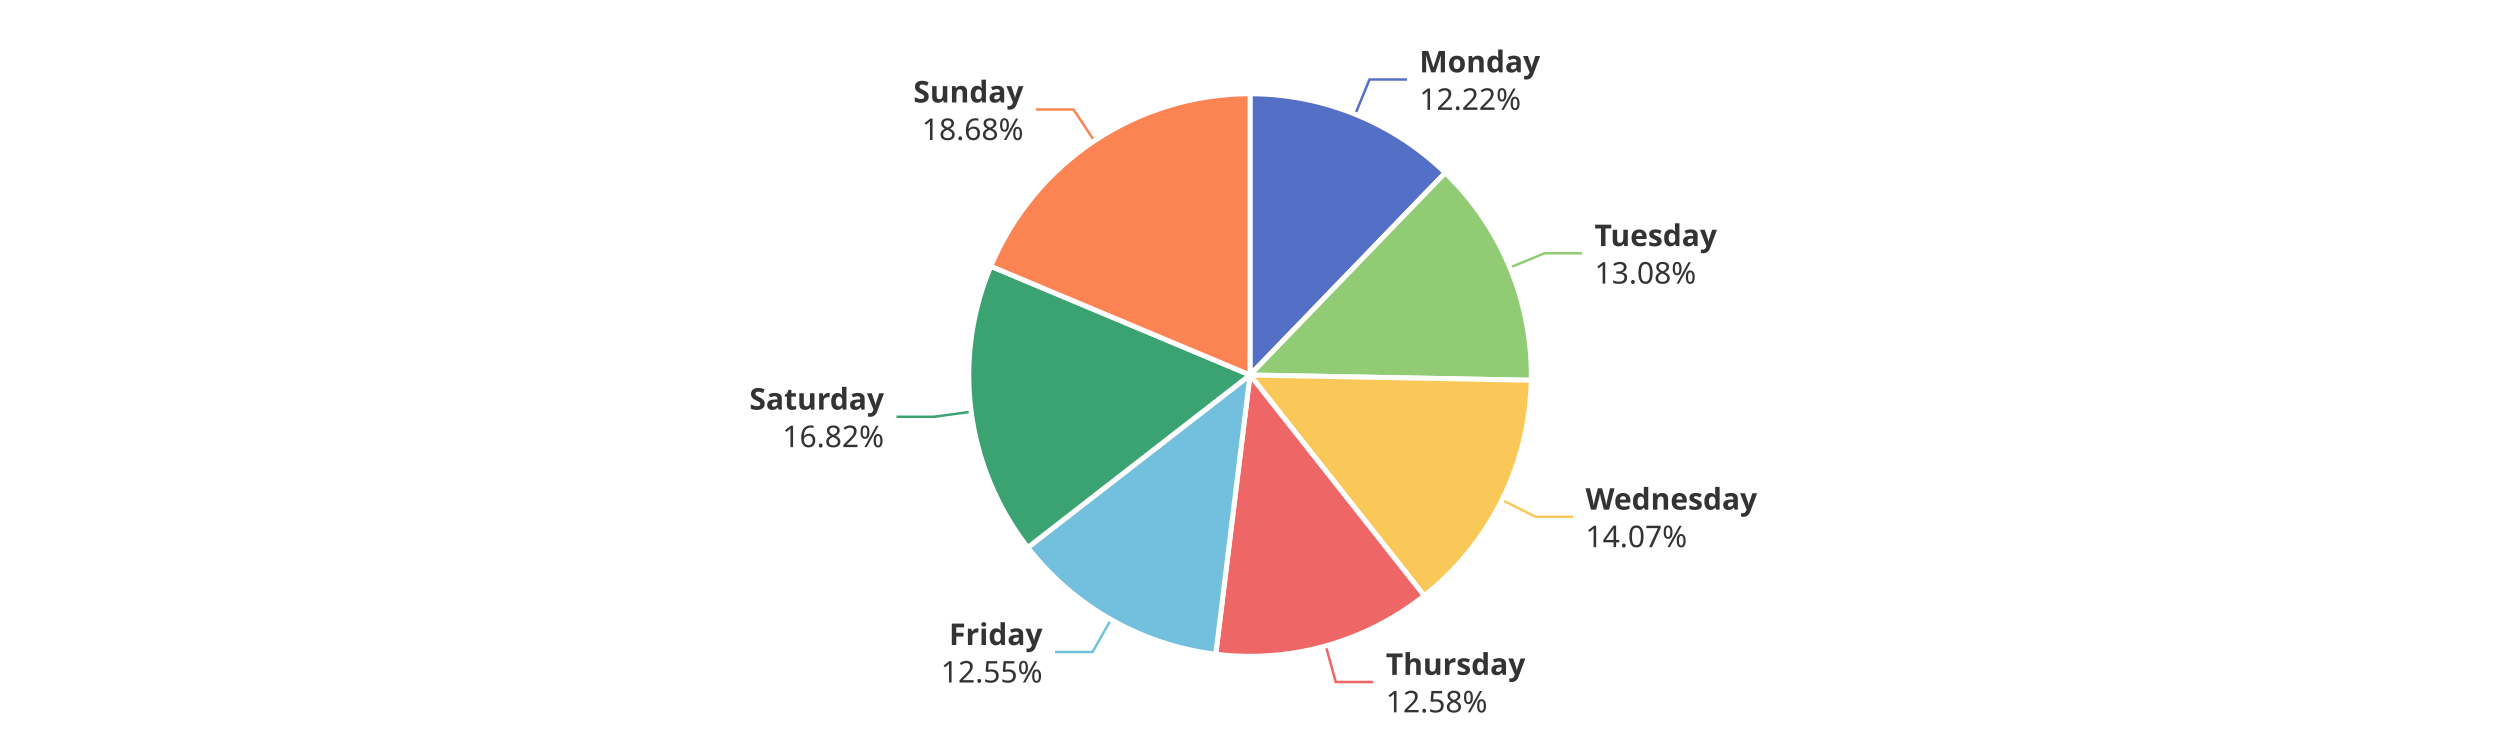
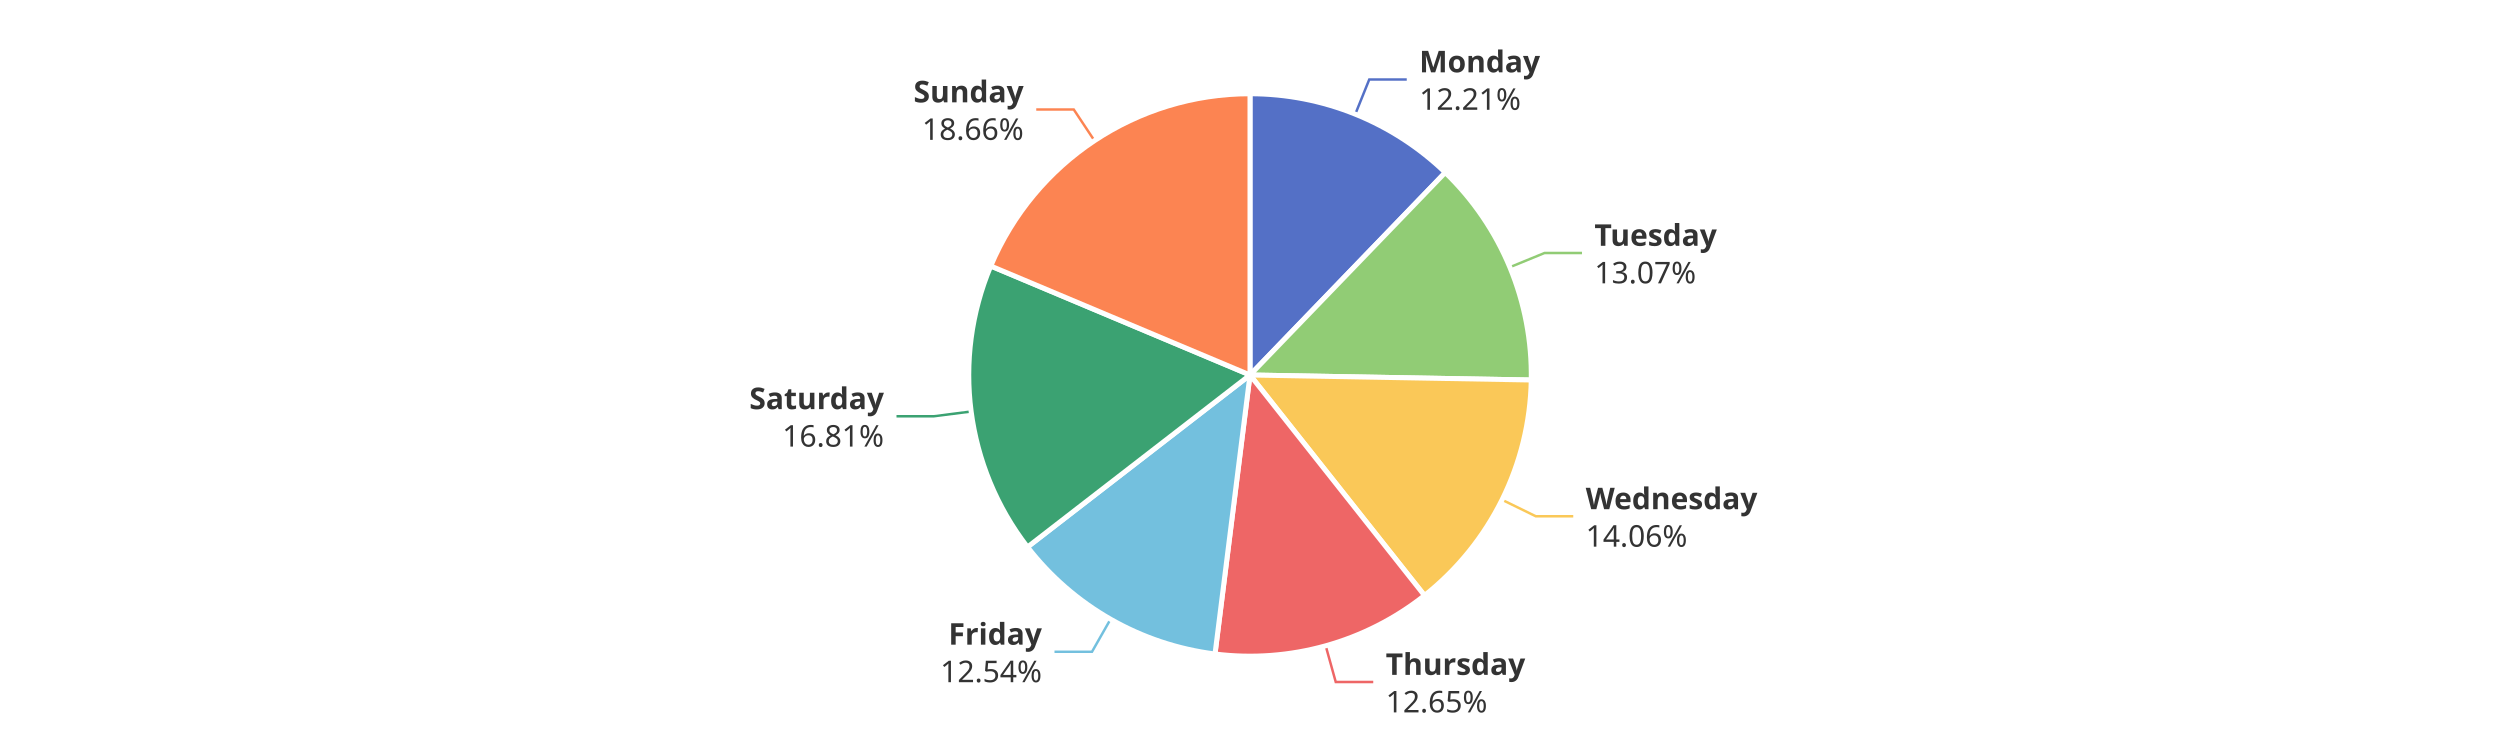
<svg xmlns="http://www.w3.org/2000/svg" width="1000" height="300" version="1.1" baseProfile="full" viewBox="0 0 1000 300">
  <rect width="1000" height="300" x="0" y="0" id="0" fill="#ffffff" />
-   <polyline points="542.1 45.7 547.8 31.8 562.8 31.8" fill="none" stroke="#5470c6" />
-   <polyline points="604 107 617.8 101.3 632.8 101.3" fill="none" stroke="#91cc75" />
-   <polyline points="600.8 200 614.2 206.7 629.2 206.7" fill="none" stroke="#fac858" />
-   <polyline points="530.3 258.3 534.3 272.8 549.3 272.8" fill="none" stroke="#ee6666" />
-   <polyline points="444.4 247.8 437 260.8 422 260.8" fill="none" stroke="#73c0de" />
-   <polyline points="388.5 164.7 373.6 166.7 358.6 166.7" fill="none" stroke="#3ba272" />
-   <polyline points="437.7 56.3 429.4 43.8 414.4 43.8" fill="none" stroke="#fc8452" />
-   <path d="M500 37.5A112.5 112.5 0 0 1 578.1 69.1L500 150Z" fill="#5470c6" stroke="#fff" stroke-width="2" stroke-linejoin="round" />
-   <path d="M578.1 69.1A112.5 112.5 0 0 1 612.5 152.1L500 150Z" fill="#91cc75" stroke="#fff" stroke-width="2" stroke-linejoin="round" />
-   <path d="M612.5 152.1A112.5 112.5 0 0 1 569.7 238.3L500 150Z" fill="#fac858" stroke="#fff" stroke-width="2" stroke-linejoin="round" />
-   <path d="M569.7 238.3A112.5 112.5 0 0 1 486.3 261.7L500 150Z" fill="#ee6666" stroke="#fff" stroke-width="2" stroke-linejoin="round" />
-   <path d="M486.3 261.7A112.5 112.5 0 0 1 411.1 219L500 150Z" fill="#73c0de" stroke="#fff" stroke-width="2" stroke-linejoin="round" />
-   <path d="M411.1 219A112.5 112.5 0 0 1 396.3 106.5L500 150Z" fill="#3ba272" stroke="#fff" stroke-width="2" stroke-linejoin="round" />
-   <path d="M396.3 106.5A112.5 112.5 0 0 1 500 37.5L500 150Z" fill="#fc8452" stroke="#fff" stroke-width="2" stroke-linejoin="round" />
-   <path d="M0 -15l42.8 0l0 30l-42.8 0Z" transform="translate(567.7541 31.7807)" fill="none" />
-   <text dominant-baseline="central" text-anchor="start" style="font-size:12px;font-family:sans-serif;font-weight:bold;" y="-7.5" transform="translate(567.7541 31.7807)" fill="#333" stroke="rgb(255,255,255)" stroke-width="2" paint-order="stroke" stroke-miterlimit="2">Monday</text>
-   <text dominant-baseline="central" text-anchor="start" style="font-size:12px;font-family:sans-serif;" y="7.5" transform="translate(567.7541 31.7807)" fill="#333" stroke="rgb(255,255,255)" stroke-width="2" paint-order="stroke" stroke-miterlimit="2">12.22%</text>
-   <path d="M0 -15l46.2 0l0 30l-46.2 0Z" transform="translate(637.8253 101.2819)" fill="none" />
-   <text dominant-baseline="central" text-anchor="start" style="font-size:12px;font-family:sans-serif;font-weight:bold;" y="-7.5" transform="translate(637.8253 101.2819)" fill="#333" stroke="rgb(255,255,255)" stroke-width="2" paint-order="stroke" stroke-miterlimit="2">Tuesday</text>
-   <text dominant-baseline="central" text-anchor="start" style="font-size:12px;font-family:sans-serif;" y="7.5" transform="translate(637.8253 101.2819)" fill="#333" stroke="rgb(255,255,255)" stroke-width="2" paint-order="stroke" stroke-miterlimit="2">13.08%</text>
-   <path d="M0 -15l63.6 0l0 30l-63.6 0Z" transform="translate(634.1973 206.7029)" fill="none" />
-   <text dominant-baseline="central" text-anchor="start" style="font-size:12px;font-family:sans-serif;font-weight:bold;" y="-7.5" transform="translate(634.1973 206.7029)" fill="#333" stroke="rgb(255,255,255)" stroke-width="2" paint-order="stroke" stroke-miterlimit="2">Wednesday</text>
-   <text dominant-baseline="central" text-anchor="start" style="font-size:12px;font-family:sans-serif;" y="7.5" transform="translate(634.1973 206.7029)" fill="#333" stroke="rgb(255,255,255)" stroke-width="2" paint-order="stroke" stroke-miterlimit="2">14.07%</text>
-   <path d="M0 -15l50.2 0l0 30l-50.2 0Z" transform="translate(554.3387 272.7889)" fill="none" />
-   <text dominant-baseline="central" text-anchor="start" style="font-size:12px;font-family:sans-serif;font-weight:bold;" y="-7.5" transform="translate(554.3387 272.7889)" fill="#333" stroke="rgb(255,255,255)" stroke-width="2" paint-order="stroke" stroke-miterlimit="2">Thursday</text>
-   <text dominant-baseline="central" text-anchor="start" style="font-size:12px;font-family:sans-serif;" y="7.5" transform="translate(554.3387 272.7889)" fill="#333" stroke="rgb(255,255,255)" stroke-width="2" paint-order="stroke" stroke-miterlimit="2">12.58%</text>
-   <path d="M-40.9 -15l40.9 0l0 30l-40.9 0Z" transform="translate(417.0031 260.8496)" fill="none" />
-   <text dominant-baseline="central" text-anchor="end" style="font-size:12px;font-family:sans-serif;font-weight:bold;" y="-7.5" transform="translate(417.0031 260.8496)" fill="#333" stroke="rgb(255,255,255)" stroke-width="2" paint-order="stroke" stroke-miterlimit="2">Friday</text>
-   <text dominant-baseline="central" text-anchor="end" style="font-size:12px;font-family:sans-serif;" y="7.5" transform="translate(417.0031 260.8496)" fill="#333" stroke="rgb(255,255,255)" stroke-width="2" paint-order="stroke" stroke-miterlimit="2">12.55%</text>
-   <path d="M-48.2 -15l48.2 0l0 30l-48.2 0Z" transform="translate(353.5978 166.695)" fill="none" />
-   <text dominant-baseline="central" text-anchor="end" style="font-size:12px;font-family:sans-serif;font-weight:bold;" y="-7.5" transform="translate(353.5978 166.695)" fill="#333" stroke="rgb(255,255,255)" stroke-width="2" paint-order="stroke" stroke-miterlimit="2">Saturday</text>
-   <text dominant-baseline="central" text-anchor="end" style="font-size:12px;font-family:sans-serif;" y="7.5" transform="translate(353.5978 166.695)" fill="#333" stroke="rgb(255,255,255)" stroke-width="2" paint-order="stroke" stroke-miterlimit="2">16.82%</text>
-   <path d="M-40.9 -15l40.9 0l0 30l-40.9 0Z" transform="translate(409.3981 43.8321)" fill="none" />
-   <text dominant-baseline="central" text-anchor="end" style="font-size:12px;font-family:sans-serif;font-weight:bold;" y="-7.5" transform="translate(409.3981 43.8321)" fill="#333" stroke="rgb(255,255,255)" stroke-width="2" paint-order="stroke" stroke-miterlimit="2">Sunday</text>
-   <text dominant-baseline="central" text-anchor="end" style="font-size:12px;font-family:sans-serif;" y="7.5" transform="translate(409.3981 43.8321)" fill="#333" stroke="rgb(255,255,255)" stroke-width="2" paint-order="stroke" stroke-miterlimit="2">18.68%</text>
+   <polyline points="542.1 45.7 547.7 31.8 562.7 31.8" fill="none" stroke="#5470c6" />
+   <polyline points="603.9 106.9 617.8 101.2 632.8 101.2" fill="none" stroke="#91cc75" />
+   <polyline points="600.8 199.9 614.3 206.5 629.3 206.5" fill="none" stroke="#fac858" />
+   <polyline points="530.3 258.4 534.3 272.8 549.3 272.8" fill="none" stroke="#ee6666" />
+   <polyline points="444.2 247.7 436.8 260.7 421.8 260.7" fill="none" stroke="#73c0de" />
+   <polyline points="388.4 164.6 373.6 166.5 358.6 166.5" fill="none" stroke="#3ba272" />
+   <polyline points="437.8 56.3 429.5 43.8 414.5 43.8" fill="none" stroke="#fc8452" />
+   <path d="M500 37.5A112.5 112.5 0 0 1 578.1 69L500 150Z" fill="#5470c6" stroke="#fff" stroke-width="2" stroke-linejoin="round" />
+   <path d="M578.1 69A112.5 112.5 0 0 1 612.5 152L500 150Z" fill="#91cc75" stroke="#fff" stroke-width="2" stroke-linejoin="round" />
+   <path d="M612.5 152A112.5 112.5 0 0 1 569.8 238.2L500 150Z" fill="#fac858" stroke="#fff" stroke-width="2" stroke-linejoin="round" />
+   <path d="M569.8 238.2A112.5 112.5 0 0 1 486 261.6L500 150Z" fill="#ee6666" stroke="#fff" stroke-width="2" stroke-linejoin="round" />
+   <path d="M486 261.6A112.5 112.5 0 0 1 411 218.8L500 150Z" fill="#73c0de" stroke="#fff" stroke-width="2" stroke-linejoin="round" />
+   <path d="M411 218.8A112.5 112.5 0 0 1 396.3 106.4L500 150Z" fill="#3ba272" stroke="#fff" stroke-width="2" stroke-linejoin="round" />
+   <path d="M396.3 106.4A112.5 112.5 0 0 1 500 37.5L500 150Z" fill="#fc8452" stroke="#fff" stroke-width="2" stroke-linejoin="round" />
+   <path d="M0 -15l42.8 0l0 30l-42.8 0Z" transform="translate(567.7169 31.7657)" fill="none" />
+   <text dominant-baseline="central" text-anchor="start" style="font-size:12px;font-family:sans-serif;font-weight:bold;" y="-7.5" transform="translate(567.7169 31.7657)" fill="#333" stroke="rgb(255,255,255)" stroke-width="2" paint-order="stroke" stroke-miterlimit="2">Monday</text>
+   <text dominant-baseline="central" text-anchor="start" style="font-size:12px;font-family:sans-serif;" y="7.5" transform="translate(567.7169 31.7657)" fill="#333" stroke="rgb(255,255,255)" stroke-width="2" paint-order="stroke" stroke-miterlimit="2">12.21%</text>
+   <path d="M0 -15l46.2 0l0 30l-46.2 0Z" transform="translate(637.7793 101.1709)" fill="none" />
+   <text dominant-baseline="central" text-anchor="start" style="font-size:12px;font-family:sans-serif;font-weight:bold;" y="-7.5" transform="translate(637.7793 101.1709)" fill="#333" stroke="rgb(255,255,255)" stroke-width="2" paint-order="stroke" stroke-miterlimit="2">Tuesday</text>
+   <text dominant-baseline="central" text-anchor="start" style="font-size:12px;font-family:sans-serif;" y="7.5" transform="translate(637.7793 101.1709)" fill="#333" stroke="rgb(255,255,255)" stroke-width="2" paint-order="stroke" stroke-miterlimit="2">13.07%</text>
+   <path d="M0 -15l63.6 0l0 30l-63.6 0Z" transform="translate(634.2862 206.5235)" fill="none" />
+   <text dominant-baseline="central" text-anchor="start" style="font-size:12px;font-family:sans-serif;font-weight:bold;" y="-7.5" transform="translate(634.2862 206.5235)" fill="#333" stroke="rgb(255,255,255)" stroke-width="2" paint-order="stroke" stroke-miterlimit="2">Wednesday</text>
+   <text dominant-baseline="central" text-anchor="start" style="font-size:12px;font-family:sans-serif;" y="7.5" transform="translate(634.2862 206.5235)" fill="#333" stroke="rgb(255,255,255)" stroke-width="2" paint-order="stroke" stroke-miterlimit="2">14.06%</text>
+   <path d="M0 -15l50.2 0l0 30l-50.2 0Z" transform="translate(554.3001 272.7996)" fill="none" />
+   <text dominant-baseline="central" text-anchor="start" style="font-size:12px;font-family:sans-serif;font-weight:bold;" y="-7.5" transform="translate(554.3001 272.7996)" fill="#333" stroke="rgb(255,255,255)" stroke-width="2" paint-order="stroke" stroke-miterlimit="2">Thursday</text>
+   <text dominant-baseline="central" text-anchor="start" style="font-size:12px;font-family:sans-serif;" y="7.5" transform="translate(554.3001 272.7996)" fill="#333" stroke="rgb(255,255,255)" stroke-width="2" paint-order="stroke" stroke-miterlimit="2">12.65%</text>
+   <path d="M-40.9 -15l40.9 0l0 30l-40.9 0Z" transform="translate(416.7594 260.7108)" fill="none" />
+   <text dominant-baseline="central" text-anchor="end" style="font-size:12px;font-family:sans-serif;font-weight:bold;" y="-7.5" transform="translate(416.7594 260.7108)" fill="#333" stroke="rgb(255,255,255)" stroke-width="2" paint-order="stroke" stroke-miterlimit="2">Friday</text>
+   <text dominant-baseline="central" text-anchor="end" style="font-size:12px;font-family:sans-serif;" y="7.5" transform="translate(416.7594 260.7108)" fill="#333" stroke="rgb(255,255,255)" stroke-width="2" paint-order="stroke" stroke-miterlimit="2">12.54%</text>
+   <path d="M-48.2 -15l48.2 0l0 30l-48.2 0Z" transform="translate(353.5717 166.4965)" fill="none" />
+   <text dominant-baseline="central" text-anchor="end" style="font-size:12px;font-family:sans-serif;font-weight:bold;" y="-7.5" transform="translate(353.5717 166.4965)" fill="#333" stroke="rgb(255,255,255)" stroke-width="2" paint-order="stroke" stroke-miterlimit="2">Saturday</text>
+   <text dominant-baseline="central" text-anchor="end" style="font-size:12px;font-family:sans-serif;" y="7.5" transform="translate(353.5717 166.4965)" fill="#333" stroke="rgb(255,255,255)" stroke-width="2" paint-order="stroke" stroke-miterlimit="2">16.81%</text>
+   <path d="M-40.9 -15l40.9 0l0 30l-40.9 0Z" transform="translate(409.4648 43.7878)" fill="none" />
+   <text dominant-baseline="central" text-anchor="end" style="font-size:12px;font-family:sans-serif;font-weight:bold;" y="-7.5" transform="translate(409.4648 43.7878)" fill="#333" stroke="rgb(255,255,255)" stroke-width="2" paint-order="stroke" stroke-miterlimit="2">Sunday</text>
+   <text dominant-baseline="central" text-anchor="end" style="font-size:12px;font-family:sans-serif;" y="7.5" transform="translate(409.4648 43.7878)" fill="#333" stroke="rgb(255,255,255)" stroke-width="2" paint-order="stroke" stroke-miterlimit="2">18.66%</text>
</svg>
